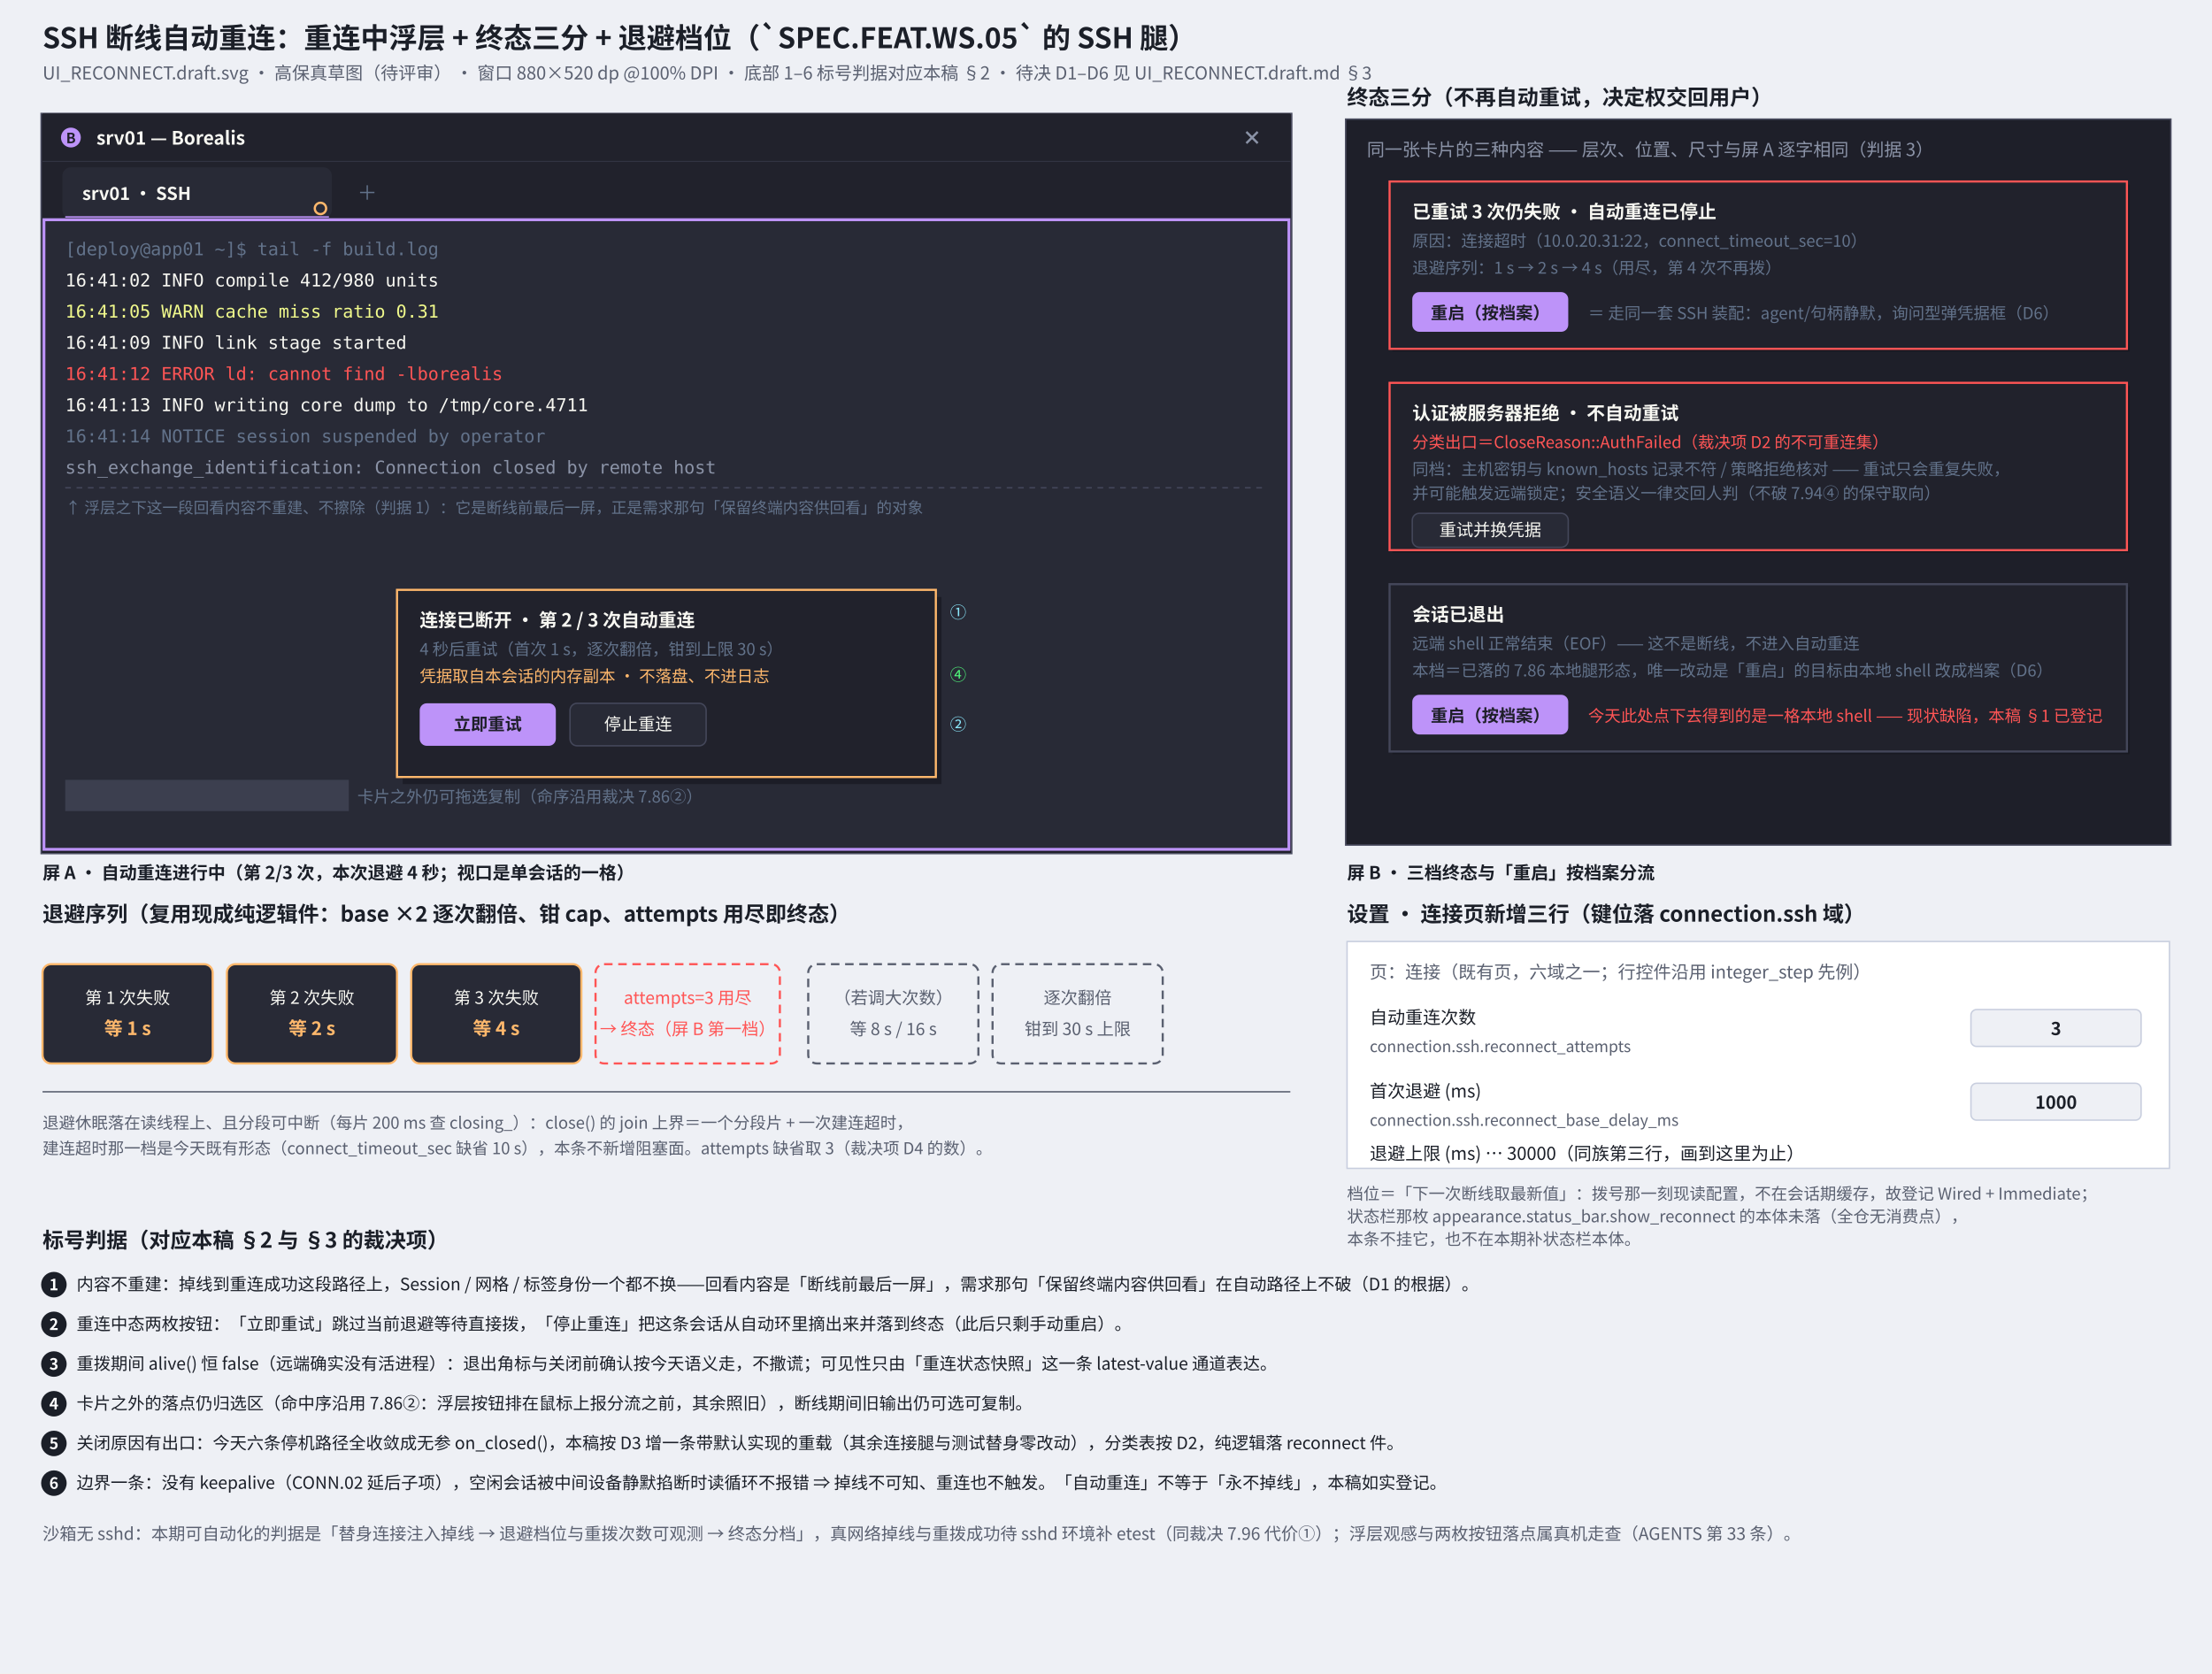
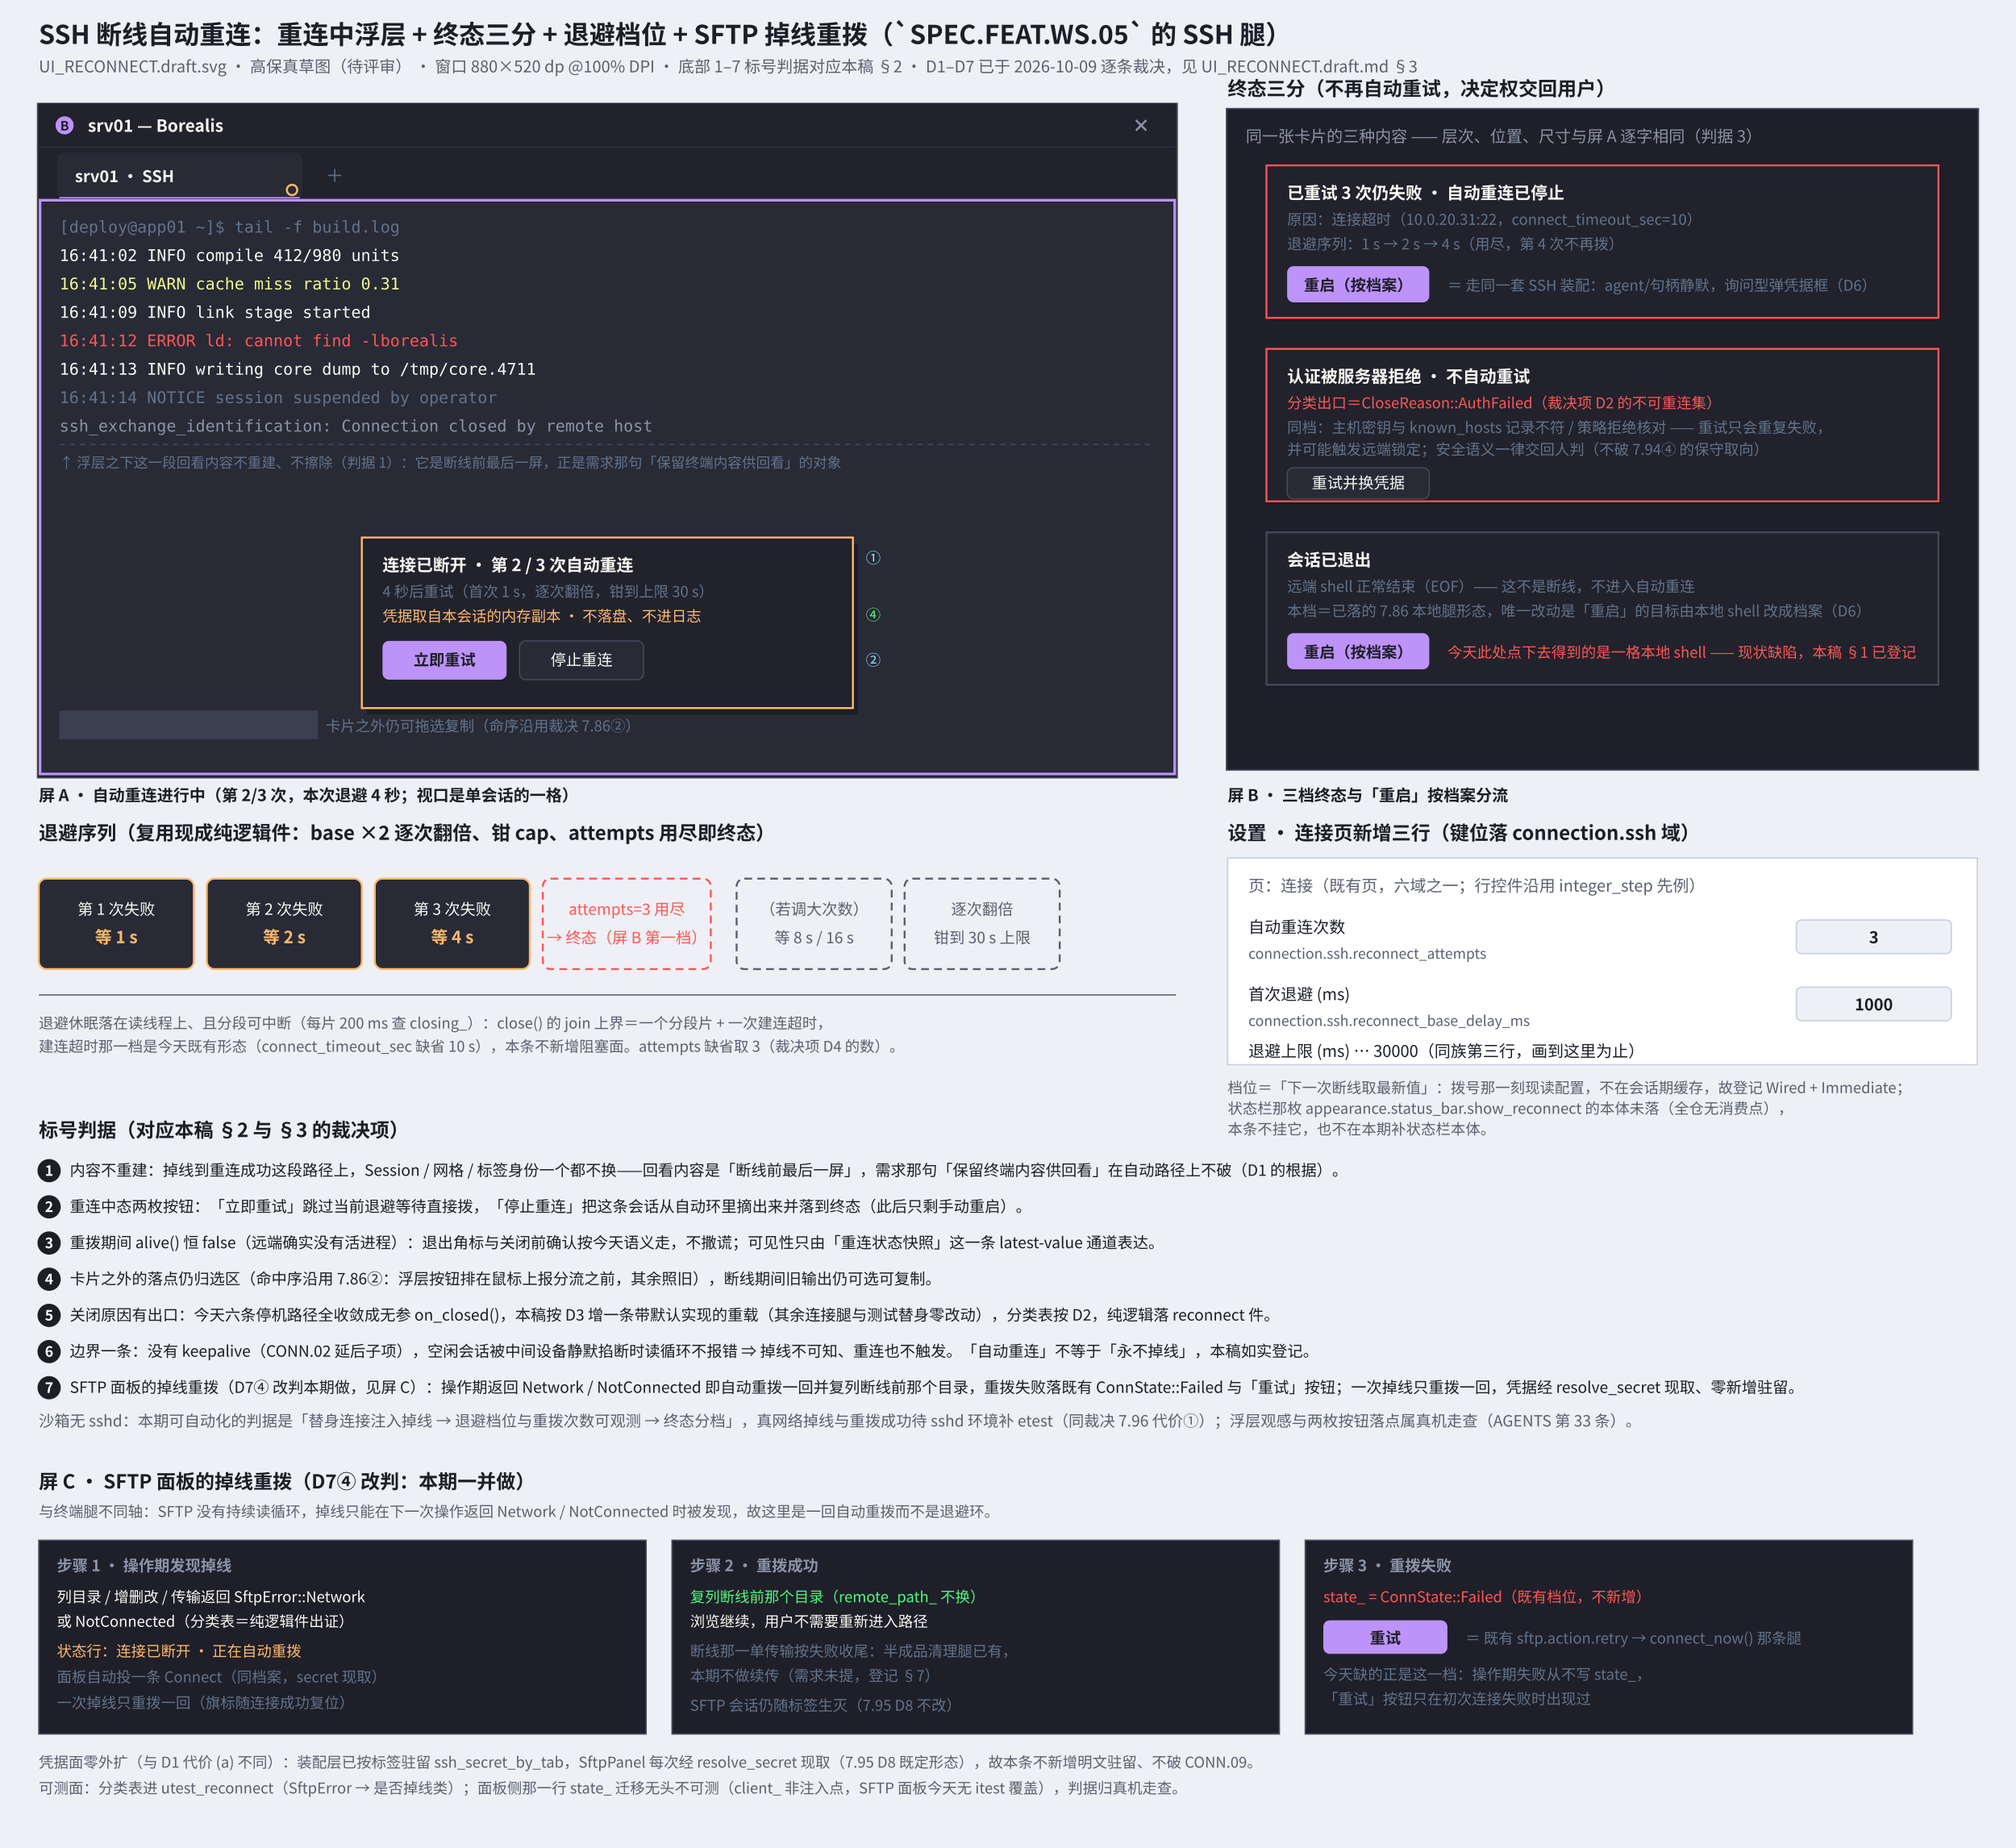
- <svg xmlns="http://www.w3.org/2000/svg" width="1560" height="1180" viewBox="0 0 1560 1180" font-family="'Noto Sans CJK SC',sans-serif">
-   <rect x="0" y="0" width="1560" height="1180" fill="#eef0f5" />
-   <text x="30" y="34" font-size="20" font-weight="700" fill="#1b1f28">SSH 断线自动重连：重连中浮层 + 终态三分 + 退避档位（`SPEC.FEAT.WS.05` 的 SSH 腿）</text>
-   <text x="30" y="56" font-size="12.5" fill="#5a6070">UI_RECONNECT.draft.svg · 高保真草图（待评审） · 窗口 880×520 dp @100% DPI · 底部 1–6 标号判据对应本稿 §2 · 待决 D1–D6 见 UI_RECONNECT.draft.md §3</text>
+ <svg xmlns="http://www.w3.org/2000/svg" width="1560" height="1430" viewBox="0 0 1560 1430" font-family="'Noto Sans CJK SC',sans-serif">
+   <rect x="0" y="0" width="1560" height="1430" fill="#eef0f5" />
+   <text x="30" y="34" font-size="20" font-weight="700" fill="#1b1f28">SSH 断线自动重连：重连中浮层 + 终态三分 + 退避档位 + SFTP 掉线重拨（`SPEC.FEAT.WS.05` 的 SSH 腿）</text>
+   <text x="30" y="56" font-size="12.5" fill="#5a6070">UI_RECONNECT.draft.svg · 高保真草图（待评审） · 窗口 880×520 dp @100% DPI · 底部 1–7 标号判据对应本稿 §2 · D1–D7 已于 2026-10-09 逐条裁决，见 UI_RECONNECT.draft.md §3</text>
  <g transform="translate(30,80)">
    <rect x="-1" y="0" width="882" height="522" fill="#1E1F29" stroke="#4D4F63" stroke-width="1" />
    <rect x="0" y="0" width="880" height="34" fill="#21222C" />
    <circle cx="20" cy="17" r="7" fill="#BD93F9" />
    <text x="20" y="21" font-size="10" fill="#1E1F29" font-weight="700" text-anchor="middle">B</text>
    <text x="38" y="22" font-size="13" fill="#F8F8F2" font-weight="600">srv01 — Borealis</text>
    <line x1="849" y1="13" x2="857" y2="21" stroke="#8B93A7" stroke-width="1.6" />
    <line x1="857" y1="13" x2="849" y2="21" stroke="#8B93A7" stroke-width="1.6" />
    <line x1="0" y1="34" x2="880" y2="34" stroke="#3A3C4C" stroke-width="1" />
    <rect x="0" y="34" width="880" height="40" fill="#21222C" />
    <rect x="14" y="38" width="190" height="36" rx="6" fill="#282A36" />
    <text x="28" y="61" font-size="12.5" fill="#F8F8F2" font-weight="600">srv01 · SSH</text>
    <line x1="16" y1="74" x2="202" y2="74" stroke="#BD93F9" stroke-width="3" />
    <circle cx="196" cy="67" r="4" fill="none" stroke="#FFB86C" stroke-width="1.6" />
    <text x="222" y="61" font-size="14" fill="#62728A">＋</text>
    <line x1="0" y1="74" x2="880" y2="74" stroke="#3A3C4C" stroke-width="1" />
    <rect x="0" y="74" width="880" height="446" fill="#282A36" />
    <rect x="1" y="75" width="878" height="444" fill="none" stroke="#BD93F9" stroke-width="2" />
    <g font-family="'DejaVu Sans Mono',monospace" font-size="12.5">
      <text x="16" y="100" fill="#62728A">[deploy@app01 ~]$ tail -f build.log</text>
      <text x="16" y="122" fill="#F8F8F2">16:41:02 INFO   compile 412/980 units</text>
      <text x="16" y="144" fill="#F1FA8C">16:41:05 WARN   cache miss ratio 0.31</text>
      <text x="16" y="166" fill="#F8F8F2">16:41:09 INFO   link stage started</text>
      <text x="16" y="188" fill="#FF5555">16:41:12 ERROR ld: cannot find -lborealis</text>
      <text x="16" y="210" fill="#F8F8F2">16:41:13 INFO   writing core dump to /tmp/core.4711</text>
      <text x="16" y="232" fill="#62728A">16:41:14 NOTICE session suspended by operator</text>
      <text x="16" y="254" fill="#8B93A7">ssh_exchange_identification: Connection closed by remote host</text>
    </g>
    <line x1="16" y1="264" x2="864" y2="264" stroke="#44475A" stroke-width="1" stroke-dasharray="4 4" />
    <text x="16" y="282" font-size="11" fill="#62728A">↑ 浮层之下这一段回看内容不重建、不擦除（判据 1）：它是断线前最后一屏，正是需求那句「保留终端内容供回看」的对象</text>
    <g>
      <rect x="254" y="341" width="380" height="132" fill="#12131C" opacity="0.55" />
      <rect x="250" y="336" width="380" height="132" fill="#21222C" stroke="#FFB86C" stroke-width="1.5" />
      <text x="266" y="362" font-size="13" fill="#F8F8F2" font-weight="700">连接已断开 · 第 2 / 3 次自动重连</text>
      <text x="266" y="382" font-size="11.5" fill="#62728A">4 秒后重试（首次 1 s，逐次翻倍，钳到上限 30 s）</text>
      <text x="266" y="401" font-size="11.5" fill="#FFB86C">凭据取自本会话的内存副本 · 不落盘、不进日志</text>
      <rect x="266" y="416" width="96" height="30" rx="5" fill="#BD93F9" />
      <text x="314" y="435" font-size="12" fill="#1E1F29" font-weight="600" text-anchor="middle">立即重试</text>
      <rect x="372" y="416" width="96" height="30" rx="5" fill="#282A36" stroke="#44475A" stroke-width="1" />
      <text x="420" y="435" font-size="12" fill="#F8F8F2" text-anchor="middle">停止重连</text>
      <text x="640" y="356" font-size="11.5" fill="#8BE9FD">①</text>
      <text x="640" y="435" font-size="11.5" fill="#8BE9FD">②</text>
    </g>
    <text x="640" y="400" font-size="11.5" fill="#50FA7B">④</text>
    <rect x="16" y="470" width="200" height="22" fill="#44475A" opacity="0.7" />
    <text x="222" y="486" font-size="11.5" fill="#62728A">卡片之外仍可拖选复制（命序沿用裁决 7.86②）</text>
    <text x="0" y="540" font-size="12.5" fill="#1b1f28" font-weight="600">屏 A · 自动重连进行中（第 2/3 次，本次退避 4 秒；视口是单会话的一格）</text>
  </g>
  <g transform="translate(950,80)">
    <text x="0" y="-6" font-size="15" font-weight="700" fill="#1b1f28">终态三分（不再自动重试，决定权交回用户）</text>
    <rect x="-1" y="4" width="582" height="512" fill="#1E1F29" stroke="#4D4F63" stroke-width="1" />
    <text x="14" y="30" font-size="12.5" fill="#8B93A7">同一张卡片的三种内容 —— 层次、位置、尺寸与屏 A 逐字相同（判据 3）</text>
    <g transform="translate(30,48)">
      <rect x="2" y="2" width="520" height="118" fill="#12131C" opacity="0.5" />
      <rect x="0" y="0" width="520" height="118" fill="#21222C" stroke="#FF5555" stroke-width="1.5" />
      <text x="16" y="26" font-size="13" fill="#F8F8F2" font-weight="700">已重试 3 次仍失败 · 自动重连已停止</text>
      <text x="16" y="46" font-size="11.5" fill="#62728A">原因：连接超时（10.0.20.31:22，connect_timeout_sec=10）</text>
      <text x="16" y="65" font-size="11.5" fill="#62728A">退避序列：1 s → 2 s → 4 s（用尽，第 4 次不再拨）</text>
      <rect x="16" y="78" width="110" height="28" rx="5" fill="#BD93F9" />
      <text x="71" y="97" font-size="12" fill="#1E1F29" font-weight="600" text-anchor="middle">重启（按档案）</text>
      <text x="140" y="97" font-size="11.5" fill="#62728A">＝ 走同一套 SSH 装配：agent/句柄静默，询问型弹凭据框（D6）</text>
    </g>
    <g transform="translate(30,190)">
      <rect x="2" y="2" width="520" height="118" fill="#12131C" opacity="0.5" />
      <rect x="0" y="0" width="520" height="118" fill="#21222C" stroke="#FF5555" stroke-width="1.5" />
      <text x="16" y="26" font-size="13" fill="#F8F8F2" font-weight="700">认证被服务器拒绝 · 不自动重试</text>
      <text x="16" y="46" font-size="11.5" fill="#FF5555">分类出口＝CloseReason::AuthFailed（裁决项 D2 的不可重连集）</text>
      <text x="16" y="65" font-size="11.5" fill="#62728A">同档：主机密钥与 known_hosts 记录不符 / 策略拒绝核对 —— 重试只会重复失败，</text>
      <text x="16" y="82" font-size="11.5" fill="#62728A">并可能触发远端锁定；安全语义一律交回人判（不破 7.94④ 的保守取向）</text>
      <rect x="16" y="92" width="110" height="24" rx="5" fill="#282A36" stroke="#44475A" stroke-width="1" />
      <text x="71" y="108" font-size="12" fill="#F8F8F2" text-anchor="middle">重试并换凭据</text>
    </g>
    <g transform="translate(30,332)">
      <rect x="2" y="2" width="520" height="118" fill="#12131C" opacity="0.5" />
      <rect x="0" y="0" width="520" height="118" fill="#21222C" stroke="#44475A" stroke-width="1.5" />
      <text x="16" y="26" font-size="13" fill="#F8F8F2" font-weight="700">会话已退出</text>
      <text x="16" y="46" font-size="11.5" fill="#62728A">远端 shell 正常结束（EOF）—— 这不是断线，不进入自动重连</text>
      <text x="16" y="65" font-size="11.5" fill="#62728A">本档＝已落的 7.86 本地腿形态，唯一改动是「重启」的目标由本地 shell 改成档案（D6）</text>
      <rect x="16" y="78" width="110" height="28" rx="5" fill="#BD93F9" />
      <text x="71" y="97" font-size="12" fill="#1E1F29" font-weight="600" text-anchor="middle">重启（按档案）</text>
      <text x="140" y="97" font-size="11.5" fill="#FF5555">今天此处点下去得到的是一格本地 shell —— 现状缺陷，本稿 §1 已登记</text>
    </g>
    <text x="0" y="540" font-size="12.5" fill="#1b1f28" font-weight="600">屏 B · 三档终态与「重启」按档案分流</text>
  </g>
  <g transform="translate(30,650)">
    <text x="0" y="0" font-size="15" font-weight="700" fill="#1b1f28">退避序列（复用现成纯逻辑件：base ×2 逐次翻倍、钳 cap、attempts 用尽即终态）</text>
    <line x1="0" y1="120" x2="880" y2="120" stroke="#5a6070" stroke-width="1" />
    <g text-anchor="middle">
      <rect x="0" y="30" width="120" height="70" rx="6" fill="#282A36" stroke="#FFB86C" stroke-width="1.5" />
      <text x="60" y="58" font-size="12" fill="#F8F8F2">第 1 次失败</text>
      <text x="60" y="80" font-size="13" fill="#FFB86C" font-weight="700">等 1 s</text>
      <rect x="130" y="30" width="120" height="70" rx="6" fill="#282A36" stroke="#FFB86C" stroke-width="1.5" />
      <text x="190" y="58" font-size="12" fill="#F8F8F2">第 2 次失败</text>
      <text x="190" y="80" font-size="13" fill="#FFB86C" font-weight="700">等 2 s</text>
      <rect x="260" y="30" width="120" height="70" rx="6" fill="#282A36" stroke="#FFB86C" stroke-width="1.5" />
      <text x="320" y="58" font-size="12" fill="#F8F8F2">第 3 次失败</text>
      <text x="320" y="80" font-size="13" fill="#FFB86C" font-weight="700">等 4 s</text>
      <rect x="390" y="30" width="130" height="70" rx="6" fill="none" stroke="#FF5555" stroke-width="1.5" stroke-dasharray="6 4" />
      <text x="455" y="58" font-size="12" fill="#FF5555">attempts=3 用尽</text>
      <text x="455" y="80" font-size="12" fill="#FF5555">→ 终态（屏 B 第一档）</text>
      <rect x="540" y="30" width="120" height="70" rx="6" fill="none" stroke="#5a6070" stroke-width="1.5" stroke-dasharray="6 4" />
      <text x="600" y="58" font-size="12" fill="#5a6070">（若调大次数）</text>
      <text x="600" y="80" font-size="12" fill="#5a6070">等 8 s / 16 s</text>
      <rect x="670" y="30" width="120" height="70" rx="6" fill="none" stroke="#5a6070" stroke-width="1.5" stroke-dasharray="6 4" />
      <text x="730" y="58" font-size="12" fill="#5a6070">逐次翻倍</text>
      <text x="730" y="80" font-size="12" fill="#5a6070">钳到 30 s 上限</text>
    </g>
    <text x="0" y="146" font-size="11.5" fill="#5a6070">退避休眠落在读线程上、且分段可中断（每片 200 ms 查 closing_）：close() 的 join 上界＝一个分段片 + 一次建连超时，</text>
    <text x="0" y="164" font-size="11.5" fill="#5a6070">建连超时那一档是今天既有形态（connect_timeout_sec 缺省 10 s），本条不新增阻塞面。attempts 缺省取 3（裁决项 D4 的数）。</text>
  </g>
  <g transform="translate(950,650)">
    <text x="0" y="0" font-size="15" font-weight="700" fill="#1b1f28">设置 · 连接页新增三行（键位落 connection.ssh 域）</text>
    <rect x="0" y="14" width="580" height="160" fill="#ffffff" stroke="#c8cede" stroke-width="1" />
    <text x="16" y="40" font-size="12.5" fill="#5a6070">页：连接（既有页，六域之一；行控件沿用 integer_step 先例）</text>
    <g font-size="12.5" fill="#1b1f28">
      <text x="16" y="72">自动重连次数</text>
      <text x="16" y="92" font-size="11" fill="#5a6070">connection.ssh.reconnect_attempts</text>
      <rect x="440" y="62" width="120" height="26" rx="4" fill="#eef0f5" stroke="#c8cede" />
      <text x="500" y="80" text-anchor="middle" fill="#1b1f28" font-weight="600">3</text>
      <text x="16" y="124">首次退避 (ms)</text>
      <text x="16" y="144" font-size="11" fill="#5a6070">connection.ssh.reconnect_base_delay_ms</text>
      <rect x="440" y="114" width="120" height="26" rx="4" fill="#eef0f5" stroke="#c8cede" />
      <text x="500" y="132" text-anchor="middle" fill="#1b1f28" font-weight="600">1000</text>
    </g>
    <text x="16" y="168" font-size="12.5" fill="#1b1f28">退避上限 (ms) … 30000（同族第三行，画到这里为止）</text>
    <text x="0" y="196" font-size="11.5" fill="#5a6070">档位＝「下一次断线取最新值」：拨号那一刻现读配置，不在会话期缓存，故登记 Wired + Immediate；</text>
    <text x="0" y="212" font-size="11.5" fill="#5a6070">状态栏那枚 appearance.status_bar.show_reconnect 的本体未落（全仓无消费点），</text>
    <text x="0" y="228" font-size="11.5" fill="#5a6070">本条不挂它，也不在本期补状态栏本体。</text>
  </g>
  <g transform="translate(30,880)">
    <text x="0" y="0" font-size="15" font-weight="700" fill="#1b1f28">标号判据（对应本稿 §2 与 §3 的裁决项）</text>
    <g font-size="12" fill="#1b1f28">
      <circle cx="8" cy="26" r="9" fill="#1b1f28" />
      <text x="8" y="30" font-size="11" fill="#ffffff" font-weight="700" text-anchor="middle">1</text>
      <text x="24" y="30">内容不重建：掉线到重连成功这段路径上，Session / 网格 / 标签身份一个都不换——回看内容是「断线前最后一屏」，需求那句「保留终端内容供回看」在自动路径上不破（D1 的根据）。</text>
      <circle cx="8" cy="54" r="9" fill="#1b1f28" />
      <text x="8" y="58" font-size="11" fill="#ffffff" font-weight="700" text-anchor="middle">2</text>
      <text x="24" y="58">重连中态两枚按钮：「立即重试」跳过当前退避等待直接拨，「停止重连」把这条会话从自动环里摘出来并落到终态（此后只剩手动重启）。</text>
      <circle cx="8" cy="82" r="9" fill="#1b1f28" />
      <text x="8" y="86" font-size="11" fill="#ffffff" font-weight="700" text-anchor="middle">3</text>
      <text x="24" y="86">重拨期间 alive() 恒 false（远端确实没有活进程）：退出角标与关闭前确认按今天语义走，不撒谎；可见性只由「重连状态快照」这一条 latest-value 通道表达。</text>
      <circle cx="8" cy="110" r="9" fill="#1b1f28" />
      <text x="8" y="114" font-size="11" fill="#ffffff" font-weight="700" text-anchor="middle">4</text>
      <text x="24" y="114">卡片之外的落点仍归选区（命中序沿用 7.86②：浮层按钮排在鼠标上报分流之前，其余照旧），断线期间旧输出仍可选可复制。</text>
      <circle cx="8" cy="138" r="9" fill="#1b1f28" />
      <text x="8" y="142" font-size="11" fill="#ffffff" font-weight="700" text-anchor="middle">5</text>
      <text x="24" y="142">关闭原因有出口：今天六条停机路径全收敛成无参 on_closed()，本稿按 D3 增一条带默认实现的重载（其余连接腿与测试替身零改动），分类表按 D2，纯逻辑落 reconnect 件。</text>
      <circle cx="8" cy="166" r="9" fill="#1b1f28" />
      <text x="8" y="170" font-size="11" fill="#ffffff" font-weight="700" text-anchor="middle">6</text>
      <text x="24" y="170">边界一条：没有 keepalive（CONN.02 延后子项），空闲会话被中间设备静默掐断时读循环不报错 ⇒ 掉线不可知、重连也不触发。「自动重连」不等于「永不掉线」，本稿如实登记。</text>
    </g>
-     <text x="0" y="206" font-size="12" fill="#5a6070">沙箱无 sshd：本期可自动化的判据是「替身连接注入掉线 → 退避档位与重拨次数可观测 → 终态分档」，真网络掉线与重拨成功待 sshd 环境补 etest（同裁决 7.96 代价①）；浮层观感与两枚按钮落点属真机走查（AGENTS 第 33 条）。</text>
+     <circle cx="8" cy="194" r="9" fill="#1b1f28" />
+     <text x="8" y="198" font-size="11" fill="#ffffff" font-weight="700" text-anchor="middle">7</text>
+     <text x="24" y="198" font-size="12" fill="#1b1f28">SFTP 面板的掉线重拨（D7④ 改判本期做，见屏 C）：操作期返回 Network / NotConnected 即自动重拨一回并复列断线前那个目录，重拨失败落既有 ConnState::Failed 与「重试」按钮；一次掉线只重拨一回，凭据经 resolve_secret 现取、零新增驻留。</text>
+     <text x="0" y="224" font-size="12" fill="#5a6070">沙箱无 sshd：本期可自动化的判据是「替身连接注入掉线 → 退避档位与重拨次数可观测 → 终态分档」，真网络掉线与重拨成功待 sshd 环境补 etest（同裁决 7.96 代价①）；浮层观感与两枚按钮落点属真机走查（AGENTS 第 33 条）。</text>
+   </g>
+   <g transform="translate(30,1152)">
+     <text x="0" y="0" font-size="15" font-weight="700" fill="#1b1f28">屏 C · SFTP 面板的掉线重拨（D7④ 改判：本期一并做）</text>
+     <text x="0" y="22" font-size="11.5" fill="#5a6070">与终端腿不同轴：SFTP 没有持续读循环，掉线只能在下一次操作返回 Network / NotConnected 时被发现，故这里是一回自动重拨而不是退避环。</text>
+     <g>
+       <rect x="0" y="40" width="470" height="150" fill="#1E1F29" stroke="#4D4F63" stroke-width="1" />
+       <text x="14" y="64" font-size="12" fill="#8B93A7" font-weight="600">步骤 1 · 操作期发现掉线</text>
+       <text x="14" y="88" font-size="11.5" fill="#F8F8F2">列目录 / 增删改 / 传输返回 SftpError::Network</text>
+       <text x="14" y="107" font-size="11.5" fill="#F8F8F2">或 NotConnected（分类表＝纯逻辑件出证）</text>
+       <text x="14" y="130" font-size="11.5" fill="#FFB86C">状态行：连接已断开 · 正在自动重拨</text>
+       <text x="14" y="150" font-size="11.5" fill="#62728A">面板自动投一条 Connect（同档案，secret 现取）</text>
+       <text x="14" y="170" font-size="11.5" fill="#62728A">一次掉线只重拨一回（旗标随连接成功复位）</text>
+     </g>
+     <g transform="translate(490,40)">
+       <rect x="0" y="0" width="470" height="150" fill="#1E1F29" stroke="#4D4F63" stroke-width="1" />
+       <text x="14" y="24" font-size="12" fill="#8B93A7" font-weight="600">步骤 2 · 重拨成功</text>
+       <text x="14" y="48" font-size="11.5" fill="#50FA7B">复列断线前那个目录（remote_path_ 不换）</text>
+       <text x="14" y="67" font-size="11.5" fill="#F8F8F2">浏览继续，用户不需要重新进入路径</text>
+       <text x="14" y="90" font-size="11.5" fill="#62728A">断线那一单传输按失败收尾：半成品清理腿已有，</text>
+       <text x="14" y="109" font-size="11.5" fill="#62728A">本期不做续传（需求未提，登记 §7）</text>
+       <text x="14" y="132" font-size="11.5" fill="#62728A">SFTP 会话仍随标签生灭（7.95 D8 不改）</text>
+     </g>
+     <g transform="translate(980,40)">
+       <rect x="0" y="0" width="470" height="150" fill="#1E1F29" stroke="#4D4F63" stroke-width="1" />
+       <text x="14" y="24" font-size="12" fill="#8B93A7" font-weight="600">步骤 3 · 重拨失败</text>
+       <text x="14" y="48" font-size="11.5" fill="#FF5555">state_ = ConnState::Failed（既有档位，不新增）</text>
+       <rect x="14" y="62" width="96" height="26" rx="5" fill="#BD93F9" />
+       <text x="62" y="80" font-size="12" fill="#1E1F29" font-weight="600" text-anchor="middle">重试</text>
+       <text x="124" y="80" font-size="11.5" fill="#62728A">＝ 既有 sftp.action.retry → connect_now() 那条腿</text>
+       <text x="14" y="108" font-size="11.5" fill="#62728A">今天缺的正是这一档：操作期失败从不写 state_，</text>
+       <text x="14" y="127" font-size="11.5" fill="#62728A">「重试」按钮只在初次连接失败时出现过</text>
+     </g>
+     <text x="0" y="216" font-size="11.5" fill="#5a6070">凭据面零外扩（与 D1 代价 (a) 不同）：装配层已按标签驻留 ssh_secret_by_tab，SftpPanel 每次经 resolve_secret 现取（7.95 D8 既定形态），故本条不新增明文驻留、不破 CONN.09。</text>
+     <text x="0" y="236" font-size="11.5" fill="#5a6070">可测面：分类表进 utest_reconnect（SftpError → 是否掉线类）；面板侧那一行 state_ 迁移无头不可测（client_ 非注入点，SFTP 面板今天无 itest 覆盖），判据归真机走查。</text>
  </g>
</svg>
